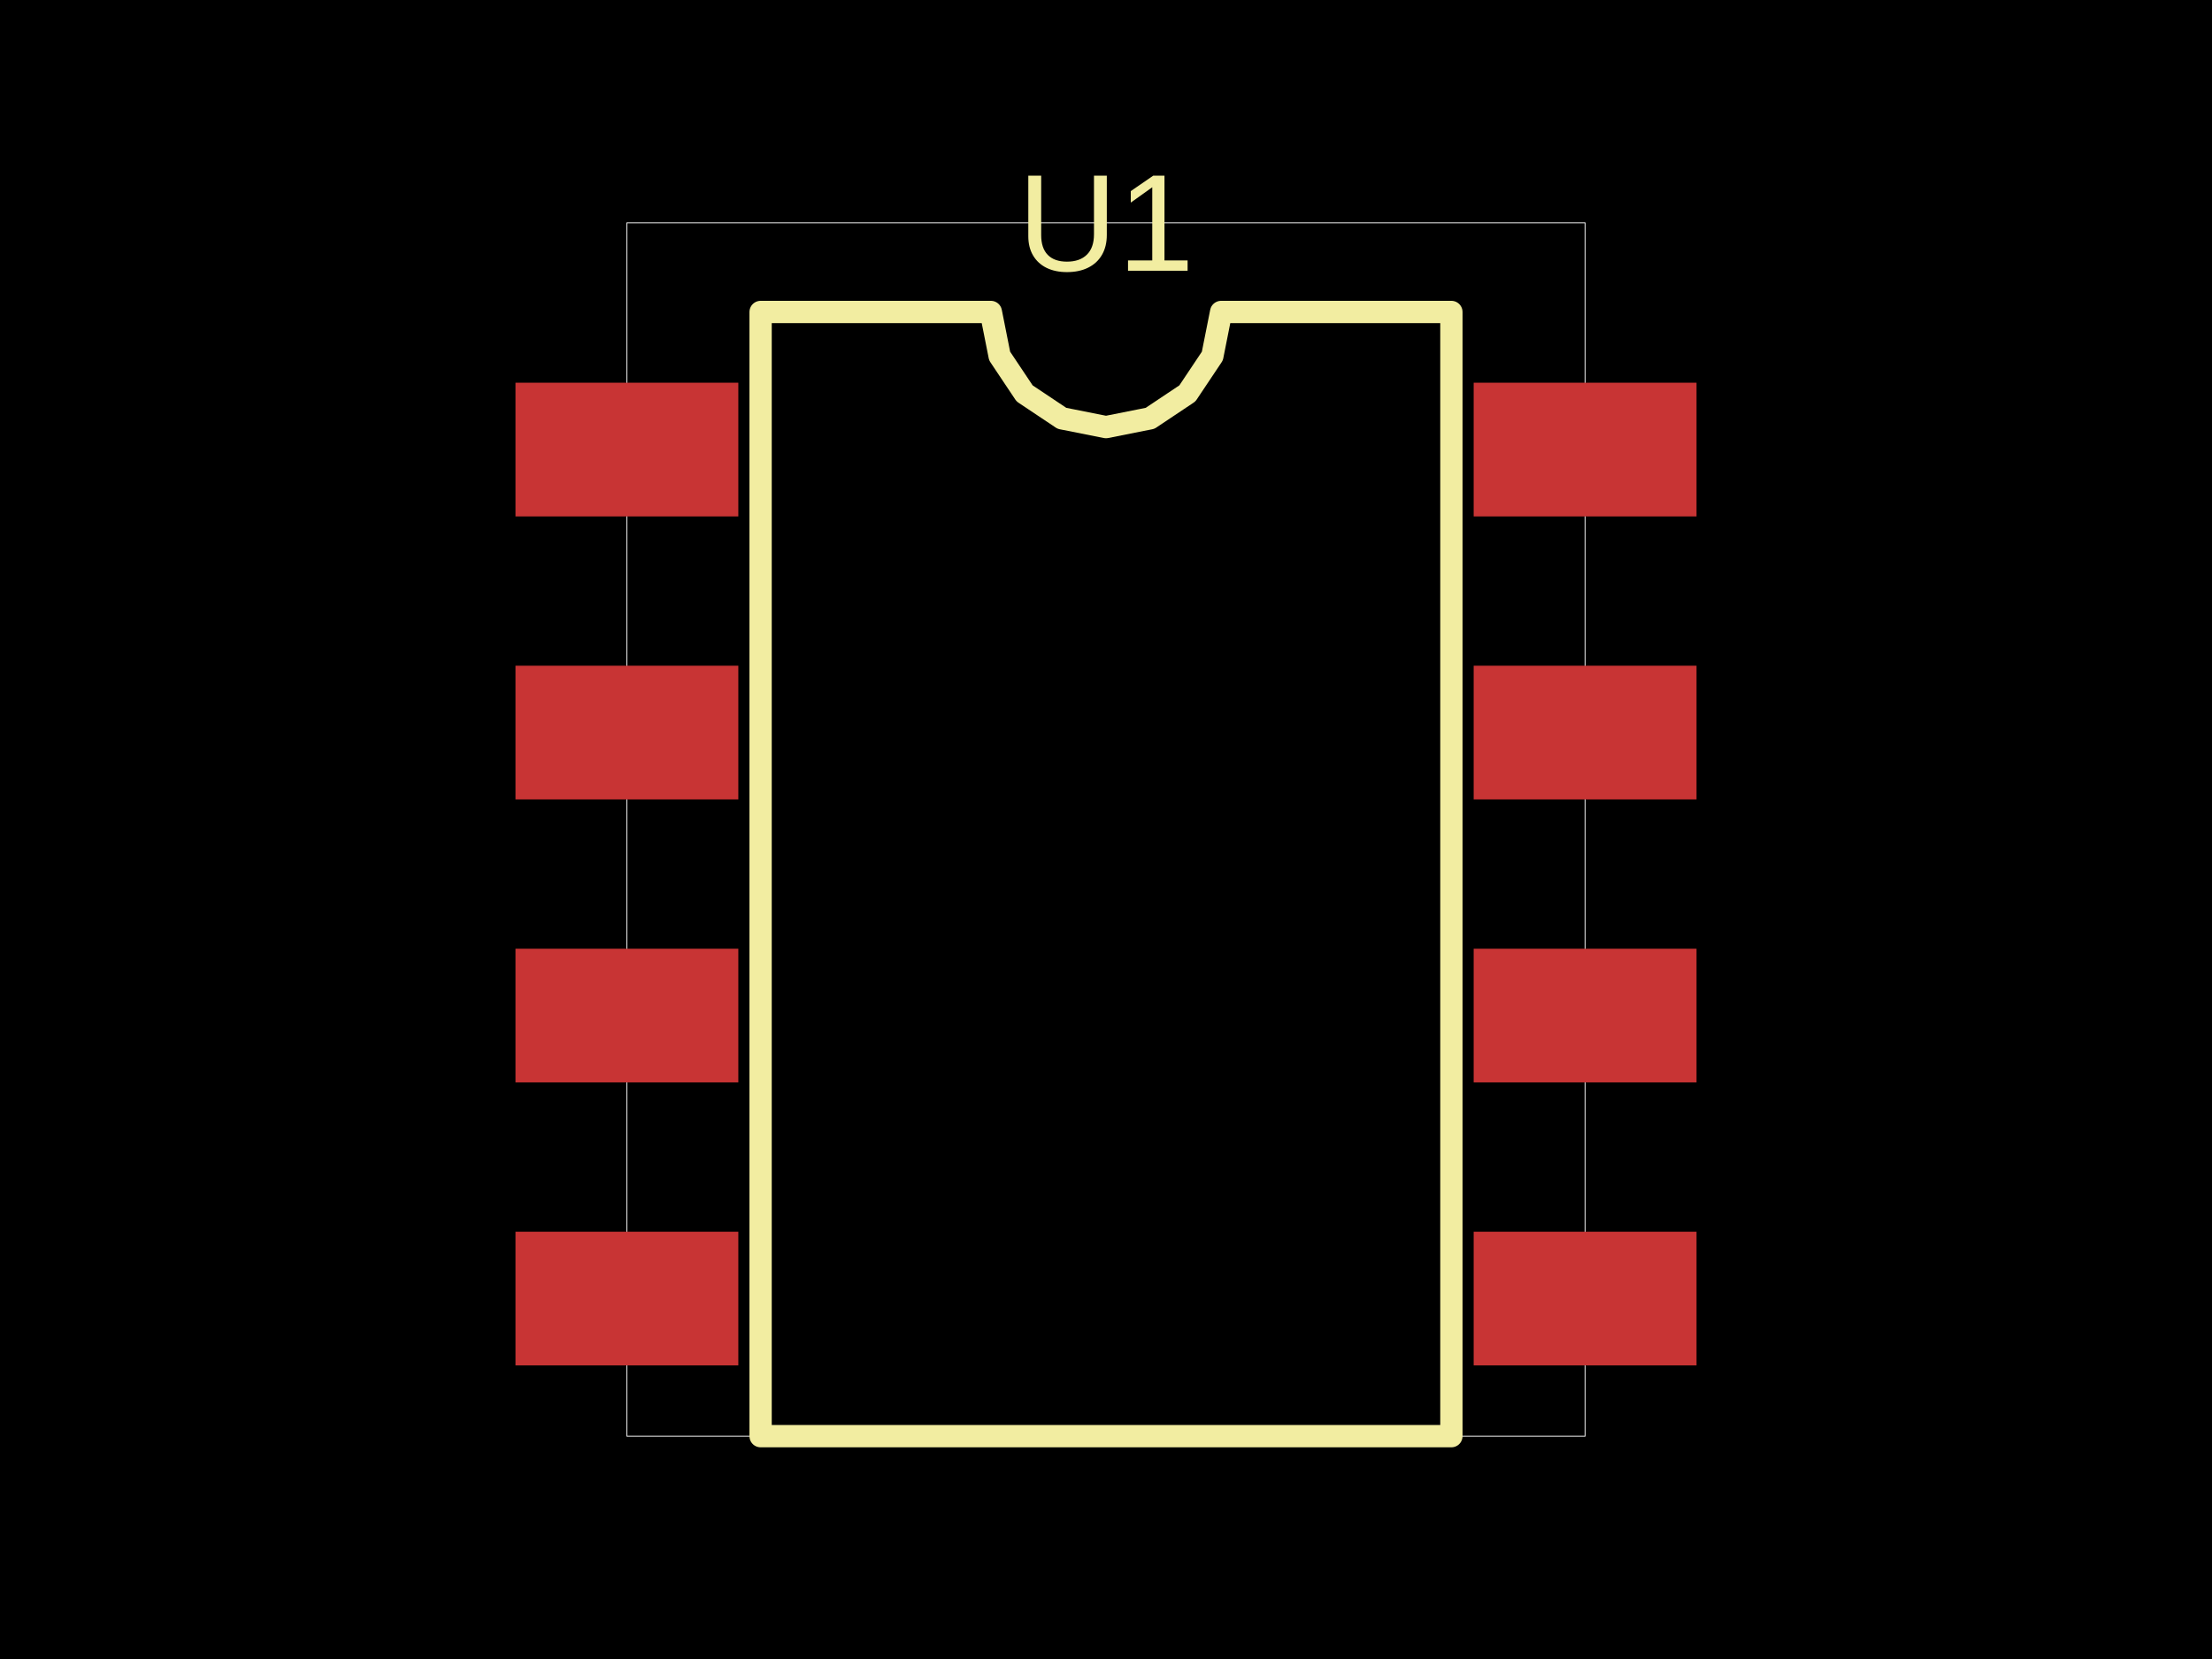
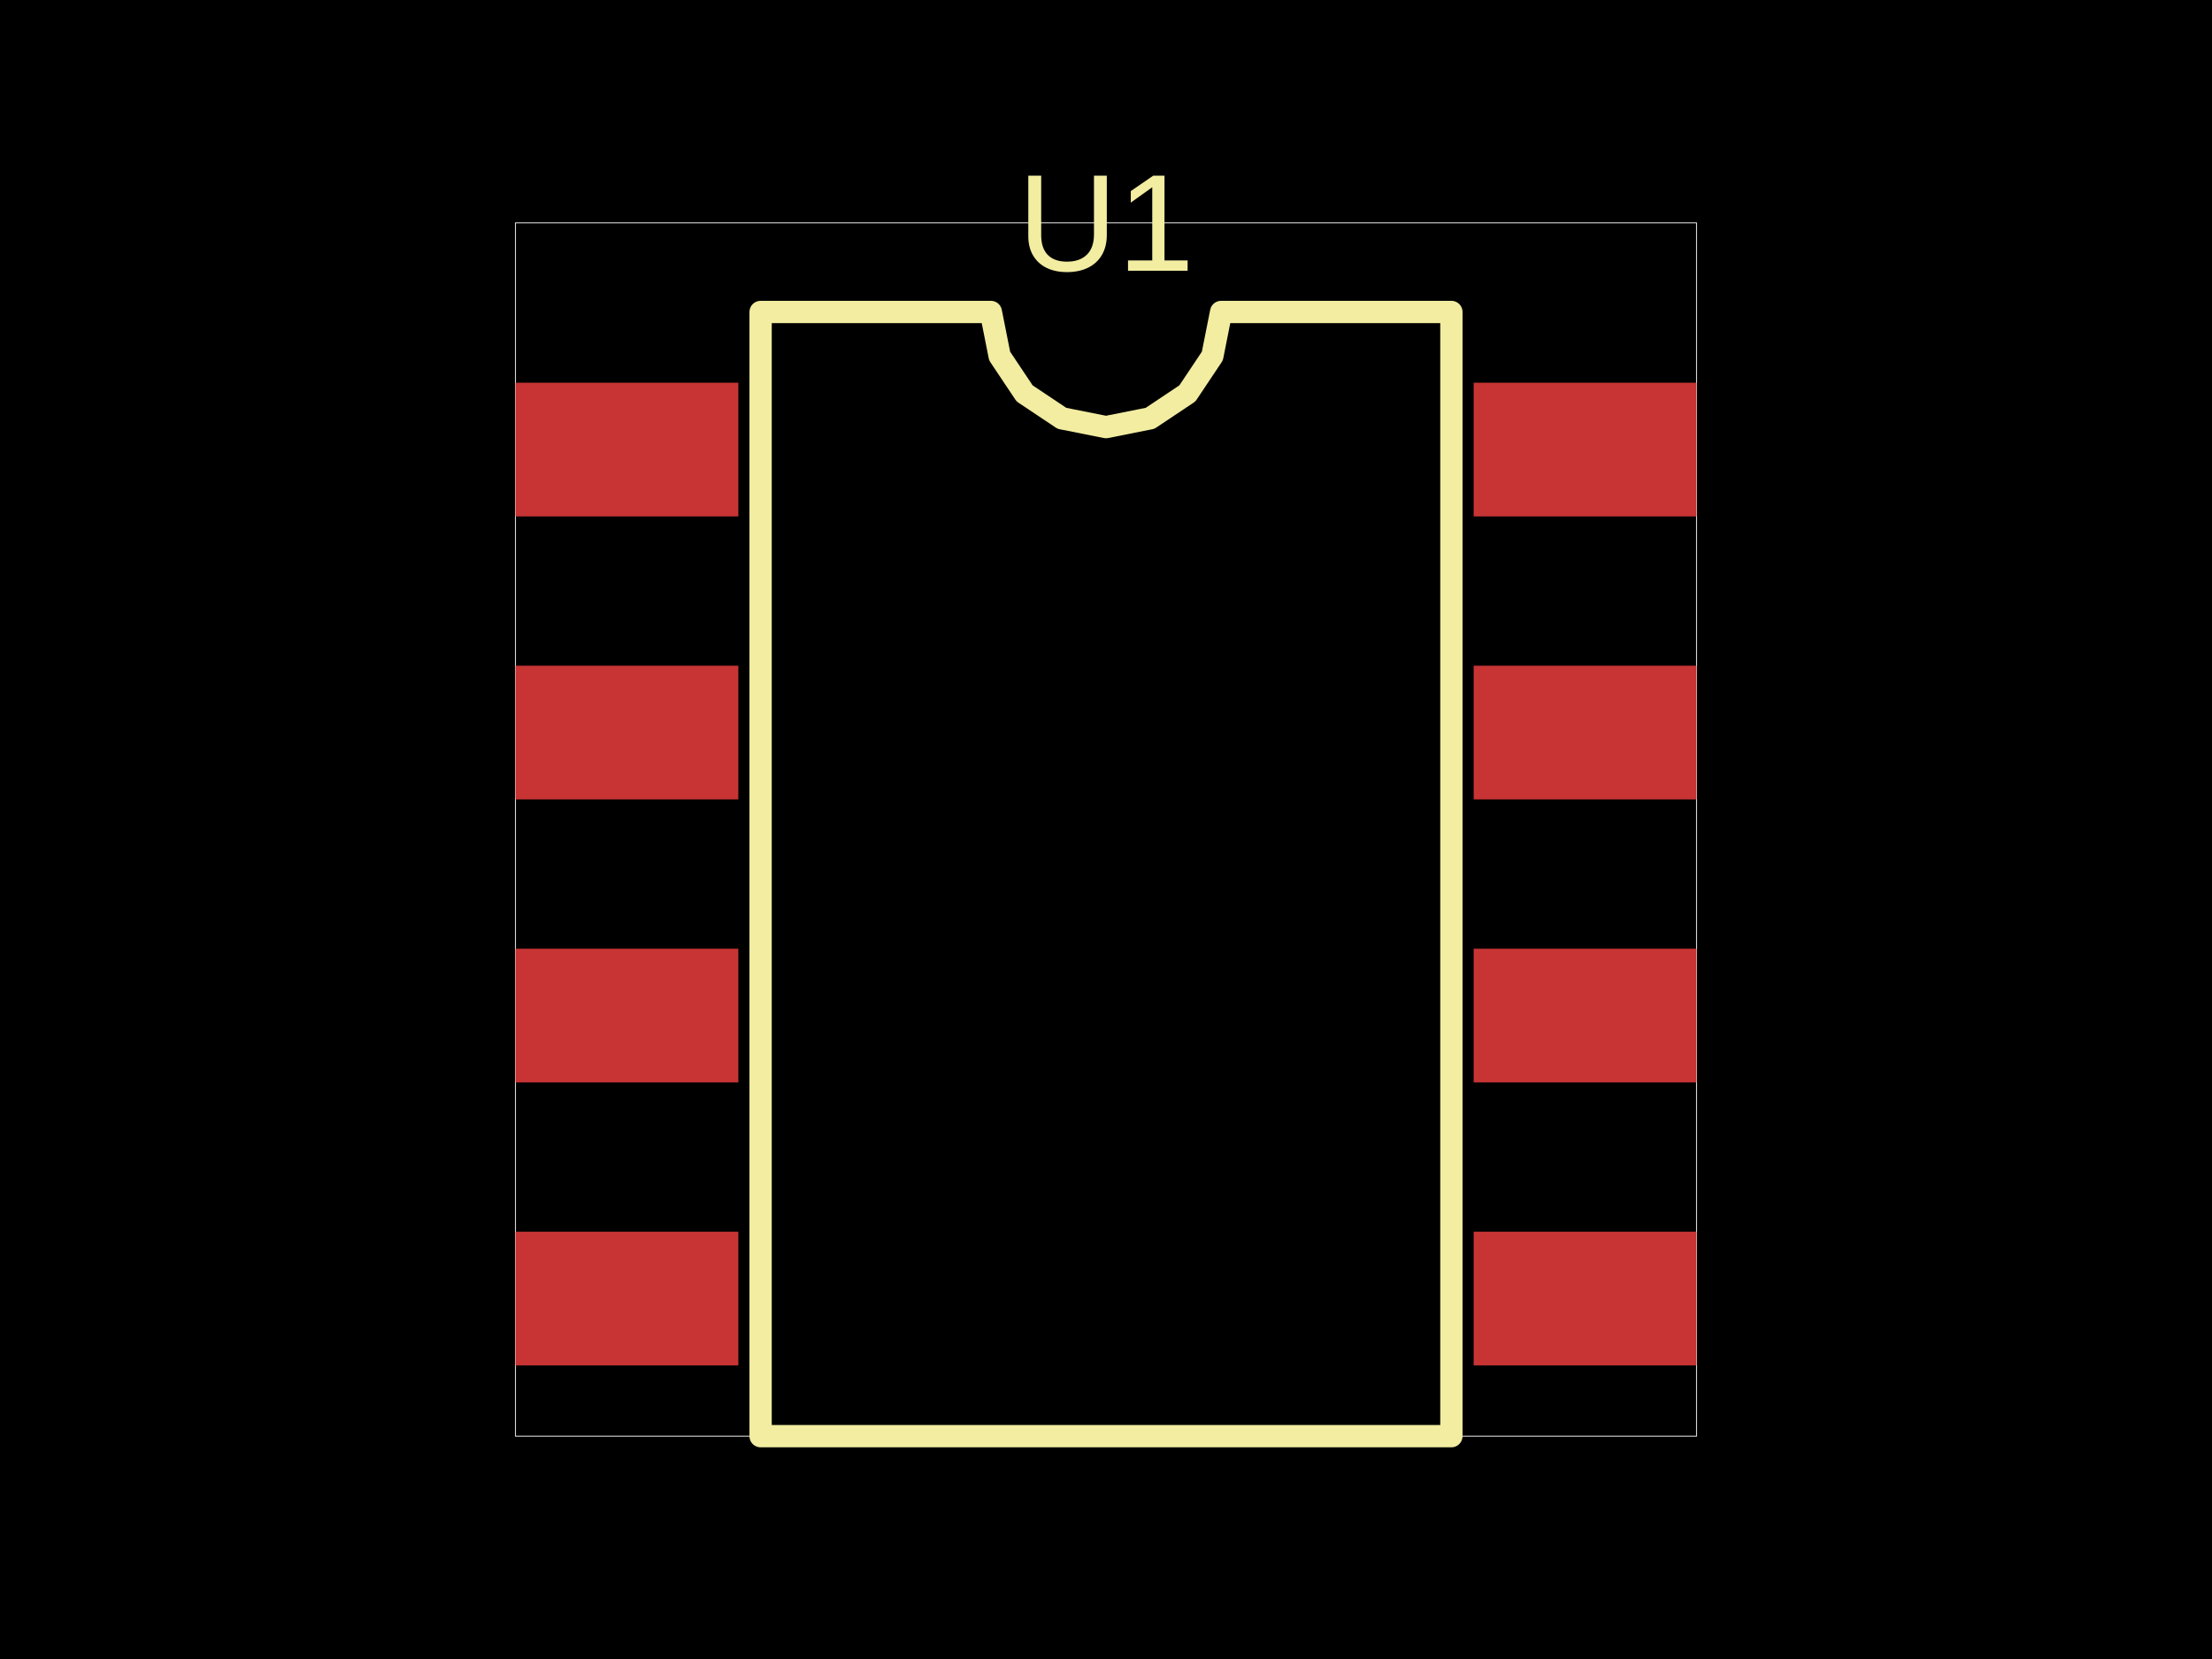
- <svg xmlns="http://www.w3.org/2000/svg" width="800" height="600" data-software-used-string="@tscircuit/core@0.0.775">
+ <svg xmlns="http://www.w3.org/2000/svg" width="800" height="600" data-software-used-string="@tscircuit/core@0.0.877">
  <style />
  <rect class="boundary" x="0" y="0" fill="#000" width="800" height="600" data-type="pcb_background" data-pcb-layer="global" />
-   <rect class="pcb-boundary" fill="none" stroke="#fff" stroke-width="0.3" x="226.729" y="80.591" width="346.541" height="438.818" data-type="pcb_boundary" data-pcb-layer="global" />
+   <rect class="pcb-boundary" fill="none" stroke="#fff" stroke-width="0.3" x="186.434" y="80.591" width="427.132" height="438.818" data-type="pcb_boundary" data-pcb-layer="global" />
  <rect class="pcb-pad" fill="rgb(200, 52, 52)" x="186.434" y="138.415" width="80.591" height="48.355" data-type="pcb_smtpad" data-pcb-layer="top" />
  <rect class="pcb-pad" fill="rgb(200, 52, 52)" x="186.434" y="240.766" width="80.591" height="48.355" data-type="pcb_smtpad" data-pcb-layer="top" />
  <rect class="pcb-pad" fill="rgb(200, 52, 52)" x="186.434" y="343.116" width="80.591" height="48.355" data-type="pcb_smtpad" data-pcb-layer="top" />
  <rect class="pcb-pad" fill="rgb(200, 52, 52)" x="186.434" y="445.467" width="80.591" height="48.355" data-type="pcb_smtpad" data-pcb-layer="top" />
  <rect class="pcb-pad" fill="rgb(200, 52, 52)" x="532.975" y="445.467" width="80.591" height="48.355" data-type="pcb_smtpad" data-pcb-layer="top" />
  <rect class="pcb-pad" fill="rgb(200, 52, 52)" x="532.975" y="343.116" width="80.591" height="48.355" data-type="pcb_smtpad" data-pcb-layer="top" />
  <rect class="pcb-pad" fill="rgb(200, 52, 52)" x="532.975" y="240.766" width="80.591" height="48.355" data-type="pcb_smtpad" data-pcb-layer="top" />
  <rect class="pcb-pad" fill="rgb(200, 52, 52)" x="532.975" y="138.415" width="80.591" height="48.355" data-type="pcb_smtpad" data-pcb-layer="top" />
  <path class="pcb-silkscreen pcb-silkscreen-top" d="M 275.084 519.409 L 275.084 112.827 L 358.361 112.827 L 361.531 128.762 L 370.557 142.27 L 384.066 151.297 L 400 154.466 L 415.934 151.297 L 429.443 142.27 L 438.469 128.762 L 441.639 112.827 L 524.916 112.827 L 524.916 519.409 L 275.084 519.409 Z" fill="none" stroke="#f2eda1" stroke-width="8.059" stroke-linecap="round" stroke-linejoin="round" data-pcb-component-id="pcb_component_0" data-pcb-silkscreen-path-id="pcb_silkscreen_path_0" data-type="pcb_silkscreen_path" data-pcb-layer="top" />
  <text x="0" y="0" dx="0" dy="0" fill="#f2eda1" font-family="Arial, sans-serif" font-size="50" text-anchor="middle" dominant-baseline="central" transform="matrix(1,0,0,1,400,80.591)" class="pcb-silkscreen-text pcb-silkscreen-top" data-pcb-silkscreen-text-id="pcb_component_0" stroke="none" data-type="pcb_silkscreen_text" data-pcb-layer="top">U1</text>
</svg>
